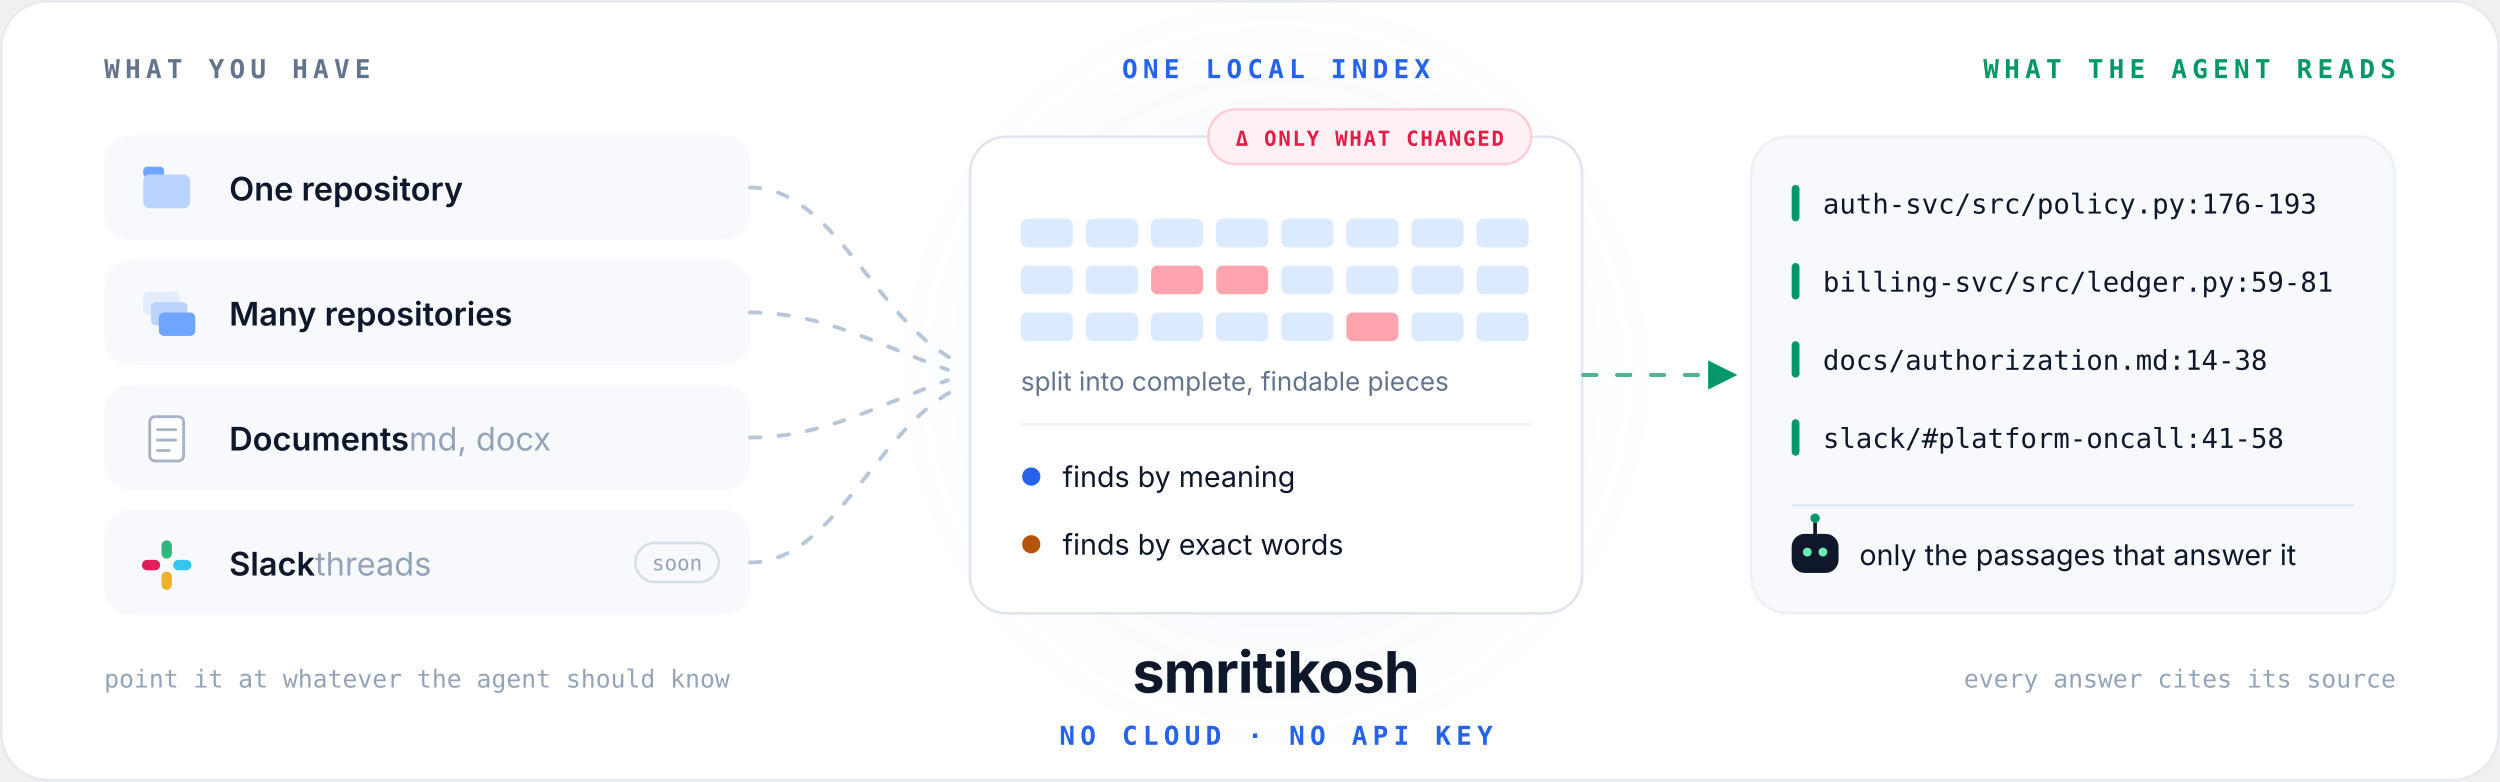
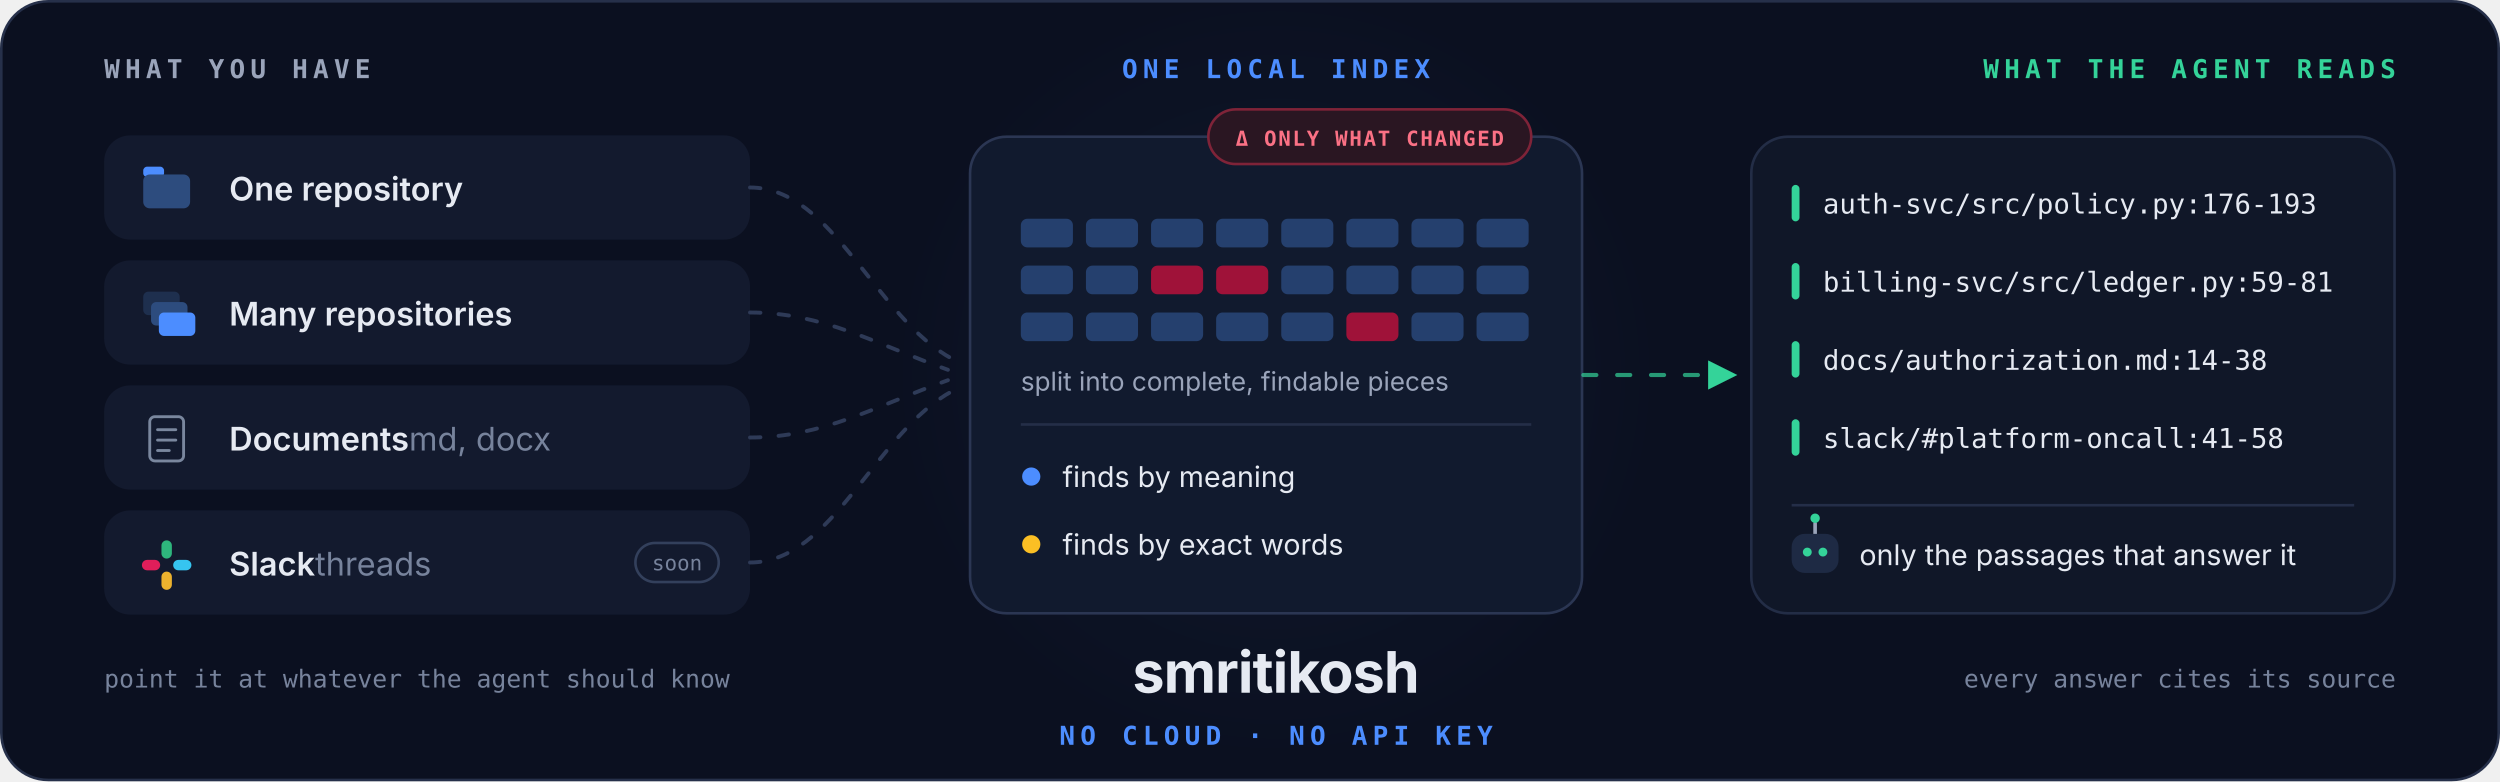
<svg xmlns="http://www.w3.org/2000/svg" viewBox="0 0 960 300" width="960" height="300" role="img" aria-label="One repository, many repositories, documents and Slack all feed into Smritikosh, a single local index that splits every source into complete, findable pieces and searches them both by meaning and by exact words. It hands a coding agent a handful of exact ranges -- from either repository, from a document, or from a Slack thread -- instead of the whole corpus, and only re-reads what changed. Keywords: semantic code search, hybrid retrieval, local-first RAG, agent context, incremental indexing, exact citations.">
  <defs>
    <marker id="sk-arrow" viewBox="0 0 10 10" refX="9" refY="5" markerWidth="7" markerHeight="7" orient="auto">
-       <path d="M0 0 L10 5 L0 10 z" fill="#059669" />
+       <path d="M0 0 L10 5 L0 10 z" fill="#34D399" />
    </marker>
    <radialGradient id="sk-halo" cx="50%" cy="50%" r="50%">
-       <stop offset="0%" stop-color="#2563EB" stop-opacity="0.07" />
-       <stop offset="68%" stop-color="#2563EB" stop-opacity="0.02" />
-       <stop offset="100%" stop-color="#2563EB" stop-opacity="0" />
+       <stop offset="0%" stop-color="#4C8DFF" stop-opacity="0.07" />
+       <stop offset="68%" stop-color="#4C8DFF" stop-opacity="0.02" />
+       <stop offset="100%" stop-color="#4C8DFF" stop-opacity="0" />
    </radialGradient>
    <linearGradient id="sk-sweepg" x1="0" y1="0" x2="1" y2="0">
-       <stop offset="0" stop-color="#2563EB" stop-opacity="0" />
-       <stop offset="0.5" stop-color="#2563EB" stop-opacity="0.18" />
-       <stop offset="1" stop-color="#2563EB" stop-opacity="0" />
+       <stop offset="0" stop-color="#4C8DFF" stop-opacity="0" />
+       <stop offset="0.5" stop-color="#4C8DFF" stop-opacity="0.18" />
+       <stop offset="1" stop-color="#4C8DFF" stop-opacity="0" />
    </linearGradient>
    <clipPath id="sk-gridclip">
      <rect x="388" y="78" width="204" height="57" rx="3" />
    </clipPath>
    <style>
      .sans{font-family:Inter,-apple-system,BlinkMacSystemFont,"Segoe UI",Roboto,Helvetica,Arial,sans-serif}
      .mono{font-family:"JetBrains Mono",ui-monospace,SFMono-Regular,Menlo,Consolas,monospace}
      .cap{font-size:10px;letter-spacing:.2em;font-weight:700}
-       .ink{fill:#0F172A}
-       .mut{fill:#64748B}
-       .faint{fill:#94A3B8}
+       .ink{fill:#E6EAF2}
+       .mut{fill:#9AA4BA}
+       .faint{fill:#77839C}

      .feed  { animation: sk-dash 2.6s linear infinite; }
      .out   { animation: sk-dash 1.7s linear infinite; }
      @keyframes sk-dash { to { stroke-dashoffset:-22 } }

      .dtile { animation: sk-dtile 2.4s ease-in-out infinite; }
      @keyframes sk-dtile { 0%,100% { opacity:1 } 50% { opacity:.4 } }

      .sweep { animation: sk-sweep 3.4s cubic-bezier(.45,0,.55,1) infinite; }
      @keyframes sk-sweep { from { transform:translateX(0) } to { transform:translateX(296px) } }

      .ev    { animation: sk-ev 7.2s ease-out infinite; }
      @keyframes sk-ev {
        0%       { opacity:0; transform:translateX(-7px) }
        7%, 96%  { opacity:1; transform:translateX(0) }
        100%     { opacity:0; transform:translateX(-7px) }
      }

      .blink { animation: sk-blink 4.4s ease-in-out infinite; transform-box:fill-box; transform-origin:center; }
      @keyframes sk-blink { 0%,90%,100% { transform:scaleY(1) } 94% { transform:scaleY(.12) } }

      @media (prefers-reduced-motion: reduce) {
        .feed,.out,.dtile,.sweep,.ev,.blink { animation:none }
        .ev { opacity:1 }
      }
    </style>
  </defs>
-   <rect x="0.5" y="0.5" width="959" height="299" rx="18" fill="#FFFFFF" stroke="#E7EAF0" />
+   <rect x="0.5" y="0.5" width="959" height="299" rx="18" fill="#0B1020" stroke="#26304A" />
  <g class="mono cap">
-     <text x="40" y="30" fill="#64748B">WHAT YOU HAVE</text>
-     <text x="490" y="30" fill="#2563EB" text-anchor="middle">ONE LOCAL INDEX</text>
-     <text x="920" y="30" fill="#059669" text-anchor="end">WHAT THE AGENT READS</text>
+     <text x="40" y="30" fill="#9AA4BA">WHAT YOU HAVE</text>
+     <text x="490" y="30" fill="#4C8DFF" text-anchor="middle">ONE LOCAL INDEX</text>
+     <text x="920" y="30" fill="#34D399" text-anchor="end">WHAT THE AGENT READS</text>
  </g>
  <g>
-     <rect x="40" y="52" width="248" height="40" rx="10" fill="#F7F9FC" />
+     <rect x="40" y="52" width="248" height="40" rx="10" fill="#131A2E" />
    <g transform="translate(64,73)">
-       <rect x="-9" y="-9" width="8" height="4" rx="1.5" fill="#6FA5FF" />
-       <rect x="-9" y="-6" width="18" height="13" rx="2.5" fill="#BBD4FF" />
+       <rect x="-9" y="-9" width="8" height="4" rx="1.5" fill="#4C8DFF" />
+       <rect x="-9" y="-6" width="18" height="13" rx="2.5" fill="#2D4C7E" />
    </g>
    <text class="sans ink" x="88" y="77" font-size="12.5" font-weight="600">One repository</text>
  </g>
  <g>
-     <rect x="40" y="100" width="248" height="40" rx="10" fill="#F7F9FC" />
+     <rect x="40" y="100" width="248" height="40" rx="10" fill="#131A2E" />
    <g transform="translate(64,121)">
-       <rect x="-9" y="-9" width="14" height="9" rx="2" fill="#E3EDFF" />
-       <rect x="-6" y="-5" width="14" height="9" rx="2" fill="#BBD4FF" />
-       <rect x="-3" y="-1" width="14" height="9" rx="2" fill="#6FA5FF" />
+       <rect x="-9" y="-9" width="14" height="9" rx="2" fill="#1E2F4E" />
+       <rect x="-6" y="-5" width="14" height="9" rx="2" fill="#2D4C7E" />
+       <rect x="-3" y="-1" width="14" height="9" rx="2" fill="#4C8DFF" />
    </g>
    <text class="sans ink" x="88" y="125" font-size="12.5" font-weight="600">Many repositories</text>
  </g>
  <g>
-     <rect x="40" y="148" width="248" height="40" rx="10" fill="#F7F9FC" />
+     <rect x="40" y="148" width="248" height="40" rx="10" fill="#131A2E" />
    <g transform="translate(64,169)">
-       <rect x="-6.5" y="-9" width="13" height="17" rx="2" fill="#FFFFFF" stroke="#A8B4C6" stroke-width="1.1" />
-       <g stroke="#A8B4C6" stroke-width="1.1" stroke-linecap="round">
+       <rect x="-6.5" y="-9" width="13" height="17" rx="2" fill="#131A2E" stroke="#7A879E" stroke-width="1.1" />
+       <g stroke="#7A879E" stroke-width="1.1" stroke-linecap="round">
        <line x1="-3.5" y1="-4" x2="3.5" y2="-4" />
        <line x1="-3.5" y1="0" x2="3.5" y2="0" />
        <line x1="-3.5" y1="4" x2="1" y2="4" />
      </g>
    </g>
    <text class="sans ink" x="88" y="173" font-size="12.5" font-weight="600">Documents<tspan class="faint" font-weight="400">  md, docx</tspan>
    </text>
  </g>
  <g>
-     <rect x="40" y="196" width="248" height="40" rx="10" fill="#F7F9FC" />
+     <rect x="40" y="196" width="248" height="40" rx="10" fill="#131A2E" />
    <g transform="translate(64,217)">
      <rect x="-2" y="-9.5" width="4" height="7" rx="2" fill="#2EB67D" />
      <rect x="2.5" y="-2" width="7" height="4" rx="2" fill="#36C5F0" />
      <rect x="-2" y="2.5" width="4" height="7" rx="2" fill="#ECB22E" />
      <rect x="-9.5" y="-2" width="7" height="4" rx="2" fill="#E01E5A" />
    </g>
    <text class="sans ink" x="88" y="221" font-size="12.5" font-weight="600">Slack<tspan class="faint" font-weight="400">  threads</tspan>
    </text>
-     <rect x="244" y="208.5" width="32" height="15" rx="7.5" fill="none" stroke="#D7DEE8" />
+     <rect x="244" y="208.5" width="32" height="15" rx="7.5" fill="none" stroke="#33405C" />
    <text class="mono faint" x="260" y="219" font-size="8" text-anchor="middle">soon</text>
  </g>
  <text class="mono faint" x="40" y="264" font-size="9.5">point it at whatever the agent should know</text>
-   <g class="feed" fill="none" stroke="#B9C6D8" stroke-width="1.5" stroke-linecap="round" stroke-dasharray="4 7">
+   <g class="feed" fill="none" stroke="#2E3A57" stroke-width="1.5" stroke-linecap="round" stroke-dasharray="4 7">
    <path d="M288 72  C 320 72,  336 122, 366 138" />
    <path d="M288 120 C 316 120, 336 132, 364 142" style="animation-delay:.5s" />
    <path d="M288 168 C 316 168, 336 156, 364 146" style="animation-delay:1s" />
    <path d="M288 216 C 320 216, 336 166, 366 150" style="animation-delay:1.5s" />
  </g>
  <circle cx="490" cy="144" r="148" fill="url(#sk-halo)" />
-   <rect x="372.5" y="52.5" width="235" height="183" rx="14" fill="#FFFFFF" stroke="#E0E5EE" />
-   <g fill="#DBEAFE">
+   <rect x="372.5" y="52.5" width="235" height="183" rx="14" fill="#111A2E" stroke="#2B3653" />
+   <g fill="#25406E">
    <rect x="392" y="84" width="20" height="11" rx="2.5" />
    <rect x="417" y="84" width="20" height="11" rx="2.5" />
    <rect x="442" y="84" width="20" height="11" rx="2.5" />
    <rect x="467" y="84" width="20" height="11" rx="2.5" />
    <rect x="492" y="84" width="20" height="11" rx="2.5" />
    <rect x="517" y="84" width="20" height="11" rx="2.5" />
    <rect x="542" y="84" width="20" height="11" rx="2.5" />
    <rect x="567" y="84" width="20" height="11" rx="2.5" />
    <rect x="392" y="102" width="20" height="11" rx="2.5" />
    <rect x="417" y="102" width="20" height="11" rx="2.5" />
-     <rect class="dtile" fill="#FDA4AF" x="442" y="102" width="20" height="11" rx="2.5" />
-     <rect class="dtile" fill="#FDA4AF" x="467" y="102" width="20" height="11" rx="2.5" style="animation-delay:.3s" />
+     <rect class="dtile" fill="#9F1239" x="442" y="102" width="20" height="11" rx="2.5" />
+     <rect class="dtile" fill="#9F1239" x="467" y="102" width="20" height="11" rx="2.5" style="animation-delay:.3s" />
    <rect x="492" y="102" width="20" height="11" rx="2.5" />
    <rect x="517" y="102" width="20" height="11" rx="2.5" />
    <rect x="542" y="102" width="20" height="11" rx="2.5" />
    <rect x="567" y="102" width="20" height="11" rx="2.5" />
    <rect x="392" y="120" width="20" height="11" rx="2.5" />
    <rect x="417" y="120" width="20" height="11" rx="2.5" />
    <rect x="442" y="120" width="20" height="11" rx="2.5" />
    <rect x="467" y="120" width="20" height="11" rx="2.5" />
    <rect x="492" y="120" width="20" height="11" rx="2.5" />
-     <rect class="dtile" fill="#FDA4AF" x="517" y="120" width="20" height="11" rx="2.5" style="animation-delay:.6s" />
+     <rect class="dtile" fill="#9F1239" x="517" y="120" width="20" height="11" rx="2.5" style="animation-delay:.6s" />
    <rect x="542" y="120" width="20" height="11" rx="2.5" />
    <rect x="567" y="120" width="20" height="11" rx="2.5" />
  </g>
  <g clip-path="url(#sk-gridclip)">
    <rect class="sweep" x="318" y="78" width="70" height="57" fill="url(#sk-sweepg)" />
  </g>
  <text class="sans mut" x="392" y="150" font-size="10">split into complete, findable pieces</text>
-   <line x1="392" y1="163" x2="588" y2="163" stroke="#EEF1F6" stroke-width="1" />
-   <circle cx="396" cy="183" r="3.5" fill="#2563EB" />
+   <line x1="392" y1="163" x2="588" y2="163" stroke="#242E48" stroke-width="1" />
+   <circle cx="396" cy="183" r="3.5" fill="#4C8DFF" />
  <text class="sans ink" x="408" y="187" font-size="11">finds by meaning</text>
-   <circle cx="396" cy="209" r="3.5" fill="#B45309" />
+   <circle cx="396" cy="209" r="3.5" fill="#FBBF24" />
  <text class="sans ink" x="408" y="213" font-size="11">finds by exact words</text>
-   <rect x="464" y="42" width="124" height="21" rx="10.5" fill="#FFF1F3" stroke="#FBCFD8" />
-   <text class="mono" x="526" y="56" font-size="8" font-weight="700" letter-spacing=".08em" fill="#E11D48" text-anchor="middle">Δ ONLY WHAT CHANGED</text>
-   <text class="sans" x="490" y="266" font-size="22" font-weight="700" letter-spacing="-0.015em" fill="#0F172A" text-anchor="middle">smritikosh</text>
-   <text class="mono cap" x="490" y="286" font-size="9.5" fill="#2563EB" text-anchor="middle">NO CLOUD · NO API KEY</text>
-   <path class="out" d="M608 144 H 666" fill="none" stroke="#059669" stroke-opacity="0.7" stroke-width="1.6" stroke-linecap="round" stroke-dasharray="5 8" marker-end="url(#sk-arrow)" />
-   <rect x="672.5" y="52.5" width="247" height="183" rx="14" fill="#F7F9FC" stroke="#EDF0F5" />
+   <rect x="464" y="42" width="124" height="21" rx="10.5" fill="#2A1622" stroke="#7F2338" />
+   <text class="mono" x="526" y="56" font-size="8" font-weight="700" letter-spacing=".08em" fill="#FB7185" text-anchor="middle">Δ ONLY WHAT CHANGED</text>
+   <text class="sans" x="490" y="266" font-size="22" font-weight="700" letter-spacing="-0.015em" fill="#E6EAF2" text-anchor="middle">smritikosh</text>
+   <text class="mono cap" x="490" y="286" font-size="9.5" fill="#4C8DFF" text-anchor="middle">NO CLOUD · NO API KEY</text>
+   <path class="out" d="M608 144 H 666" fill="none" stroke="#34D399" stroke-opacity="0.7" stroke-width="1.6" stroke-linecap="round" stroke-dasharray="5 8" marker-end="url(#sk-arrow)" />
+   <rect x="672.5" y="52.5" width="247" height="183" rx="14" fill="#101728" stroke="#232D46" />
  <g class="ev">
-     <rect x="688" y="71" width="3" height="14" rx="1.5" fill="#059669" />
+     <rect x="688" y="71" width="3" height="14" rx="1.5" fill="#34D399" />
    <text class="mono ink" x="700" y="82" font-size="10.5">auth-svc/src/policy.py:176-193</text>
  </g>
  <g class="ev" style="animation-delay:.25s">
-     <rect x="688" y="101" width="3" height="14" rx="1.5" fill="#059669" />
+     <rect x="688" y="101" width="3" height="14" rx="1.5" fill="#34D399" />
    <text class="mono ink" x="700" y="112" font-size="10.5">billing-svc/src/ledger.py:59-81</text>
  </g>
  <g class="ev" style="animation-delay:.5s">
-     <rect x="688" y="131" width="3" height="14" rx="1.5" fill="#059669" />
+     <rect x="688" y="131" width="3" height="14" rx="1.5" fill="#34D399" />
    <text class="mono ink" x="700" y="142" font-size="10.5">docs/authorization.md:14-38</text>
  </g>
  <g class="ev" style="animation-delay:.75s">
-     <rect x="688" y="161" width="3" height="14" rx="1.5" fill="#059669" />
+     <rect x="688" y="161" width="3" height="14" rx="1.5" fill="#34D399" />
    <text class="mono ink" x="700" y="172" font-size="10.5">slack/#platform-oncall:41-58</text>
  </g>
-   <line x1="688" y1="194" x2="904" y2="194" stroke="#E4E9F0" stroke-width="1" />
+   <line x1="688" y1="194" x2="904" y2="194" stroke="#242E48" stroke-width="1" />
  <g transform="translate(688,205)">
-     <line x1="9" y1="-4" x2="9" y2="0" stroke="#0F172A" stroke-width="1.4" stroke-linecap="round" />
-     <circle cx="9" cy="-6" r="1.8" fill="#059669" />
-     <rect x="0" y="0" width="18" height="15" rx="5" fill="#0F172A" />
-     <g fill="#6EE7B7" class="blink">
+     <line x1="9" y1="-4" x2="9" y2="0" stroke="#9AA4BA" stroke-width="1.4" stroke-linecap="round" />
+     <circle cx="9" cy="-6" r="1.8" fill="#34D399" />
+     <rect x="0" y="0" width="18" height="15" rx="5" fill="#1E2A44" />
+     <g fill="#34D399" class="blink">
      <circle cx="6" cy="7" r="1.7" />
      <circle cx="12" cy="7" r="1.7" />
    </g>
  </g>
  <text class="sans ink" x="714" y="217" font-size="11">only the passages that answer it</text>
  <text class="mono faint" x="920" y="264" font-size="9.5" text-anchor="end">every answer cites its source</text>
</svg>
